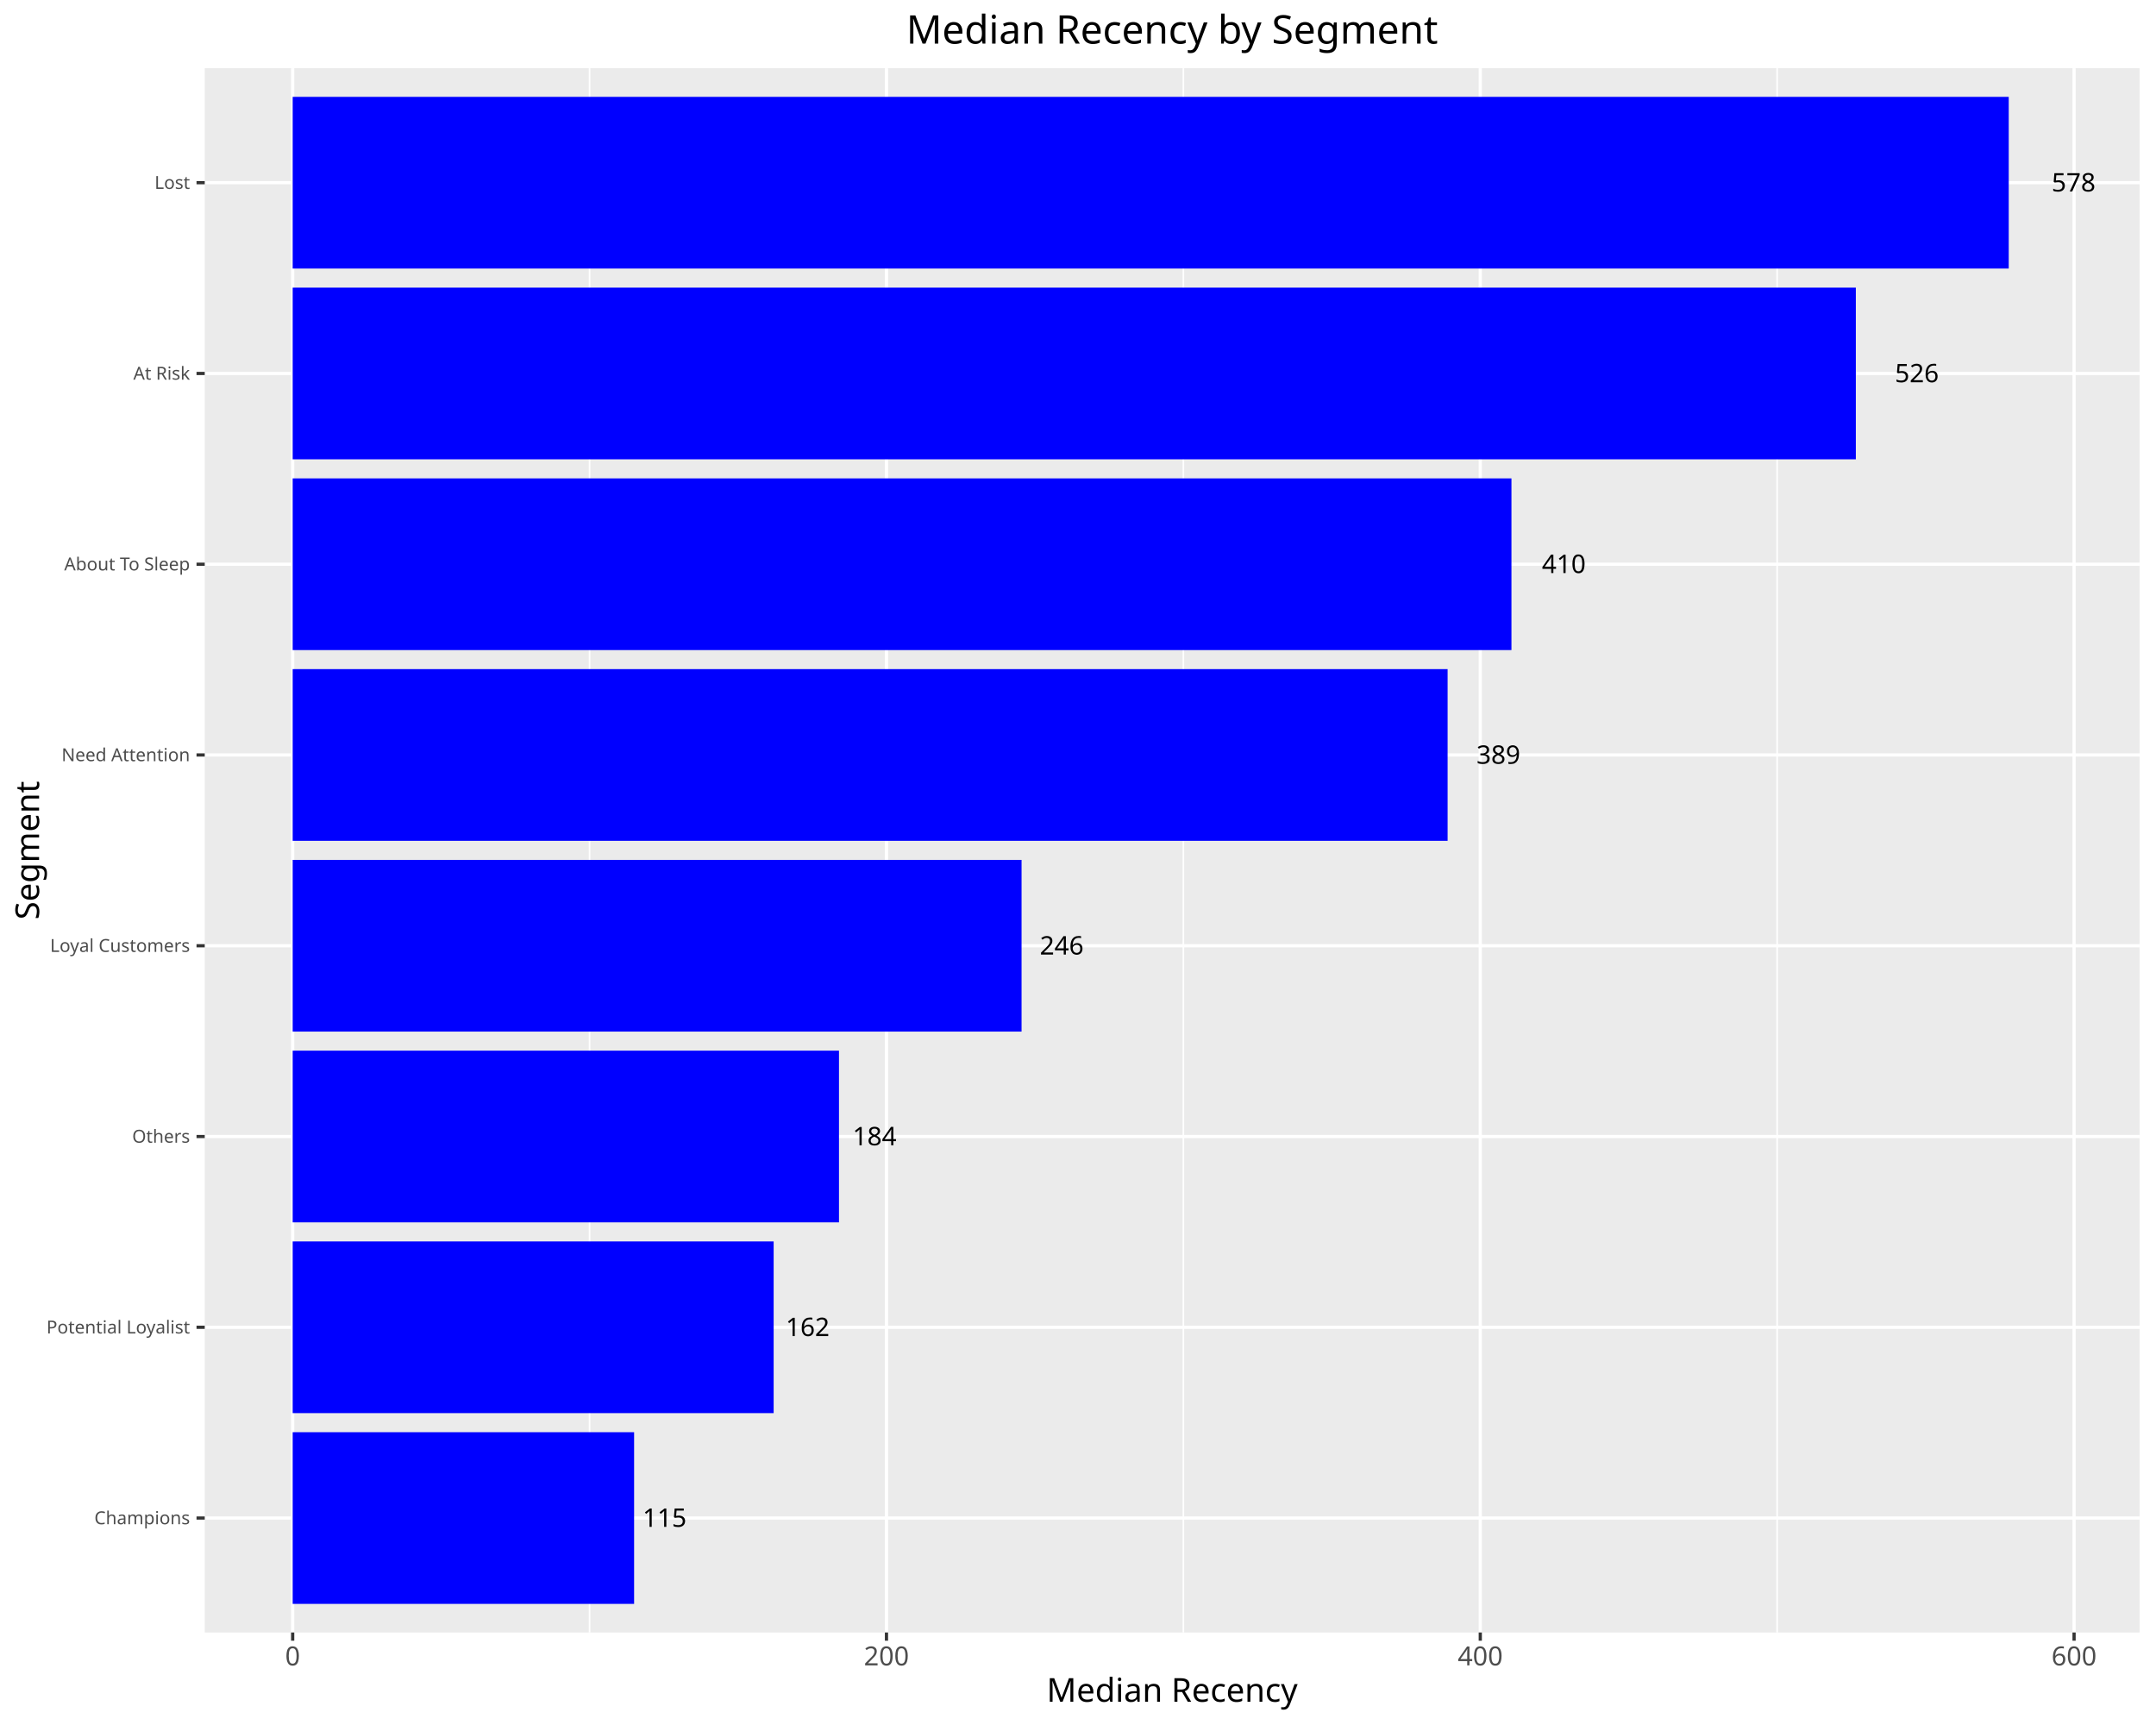
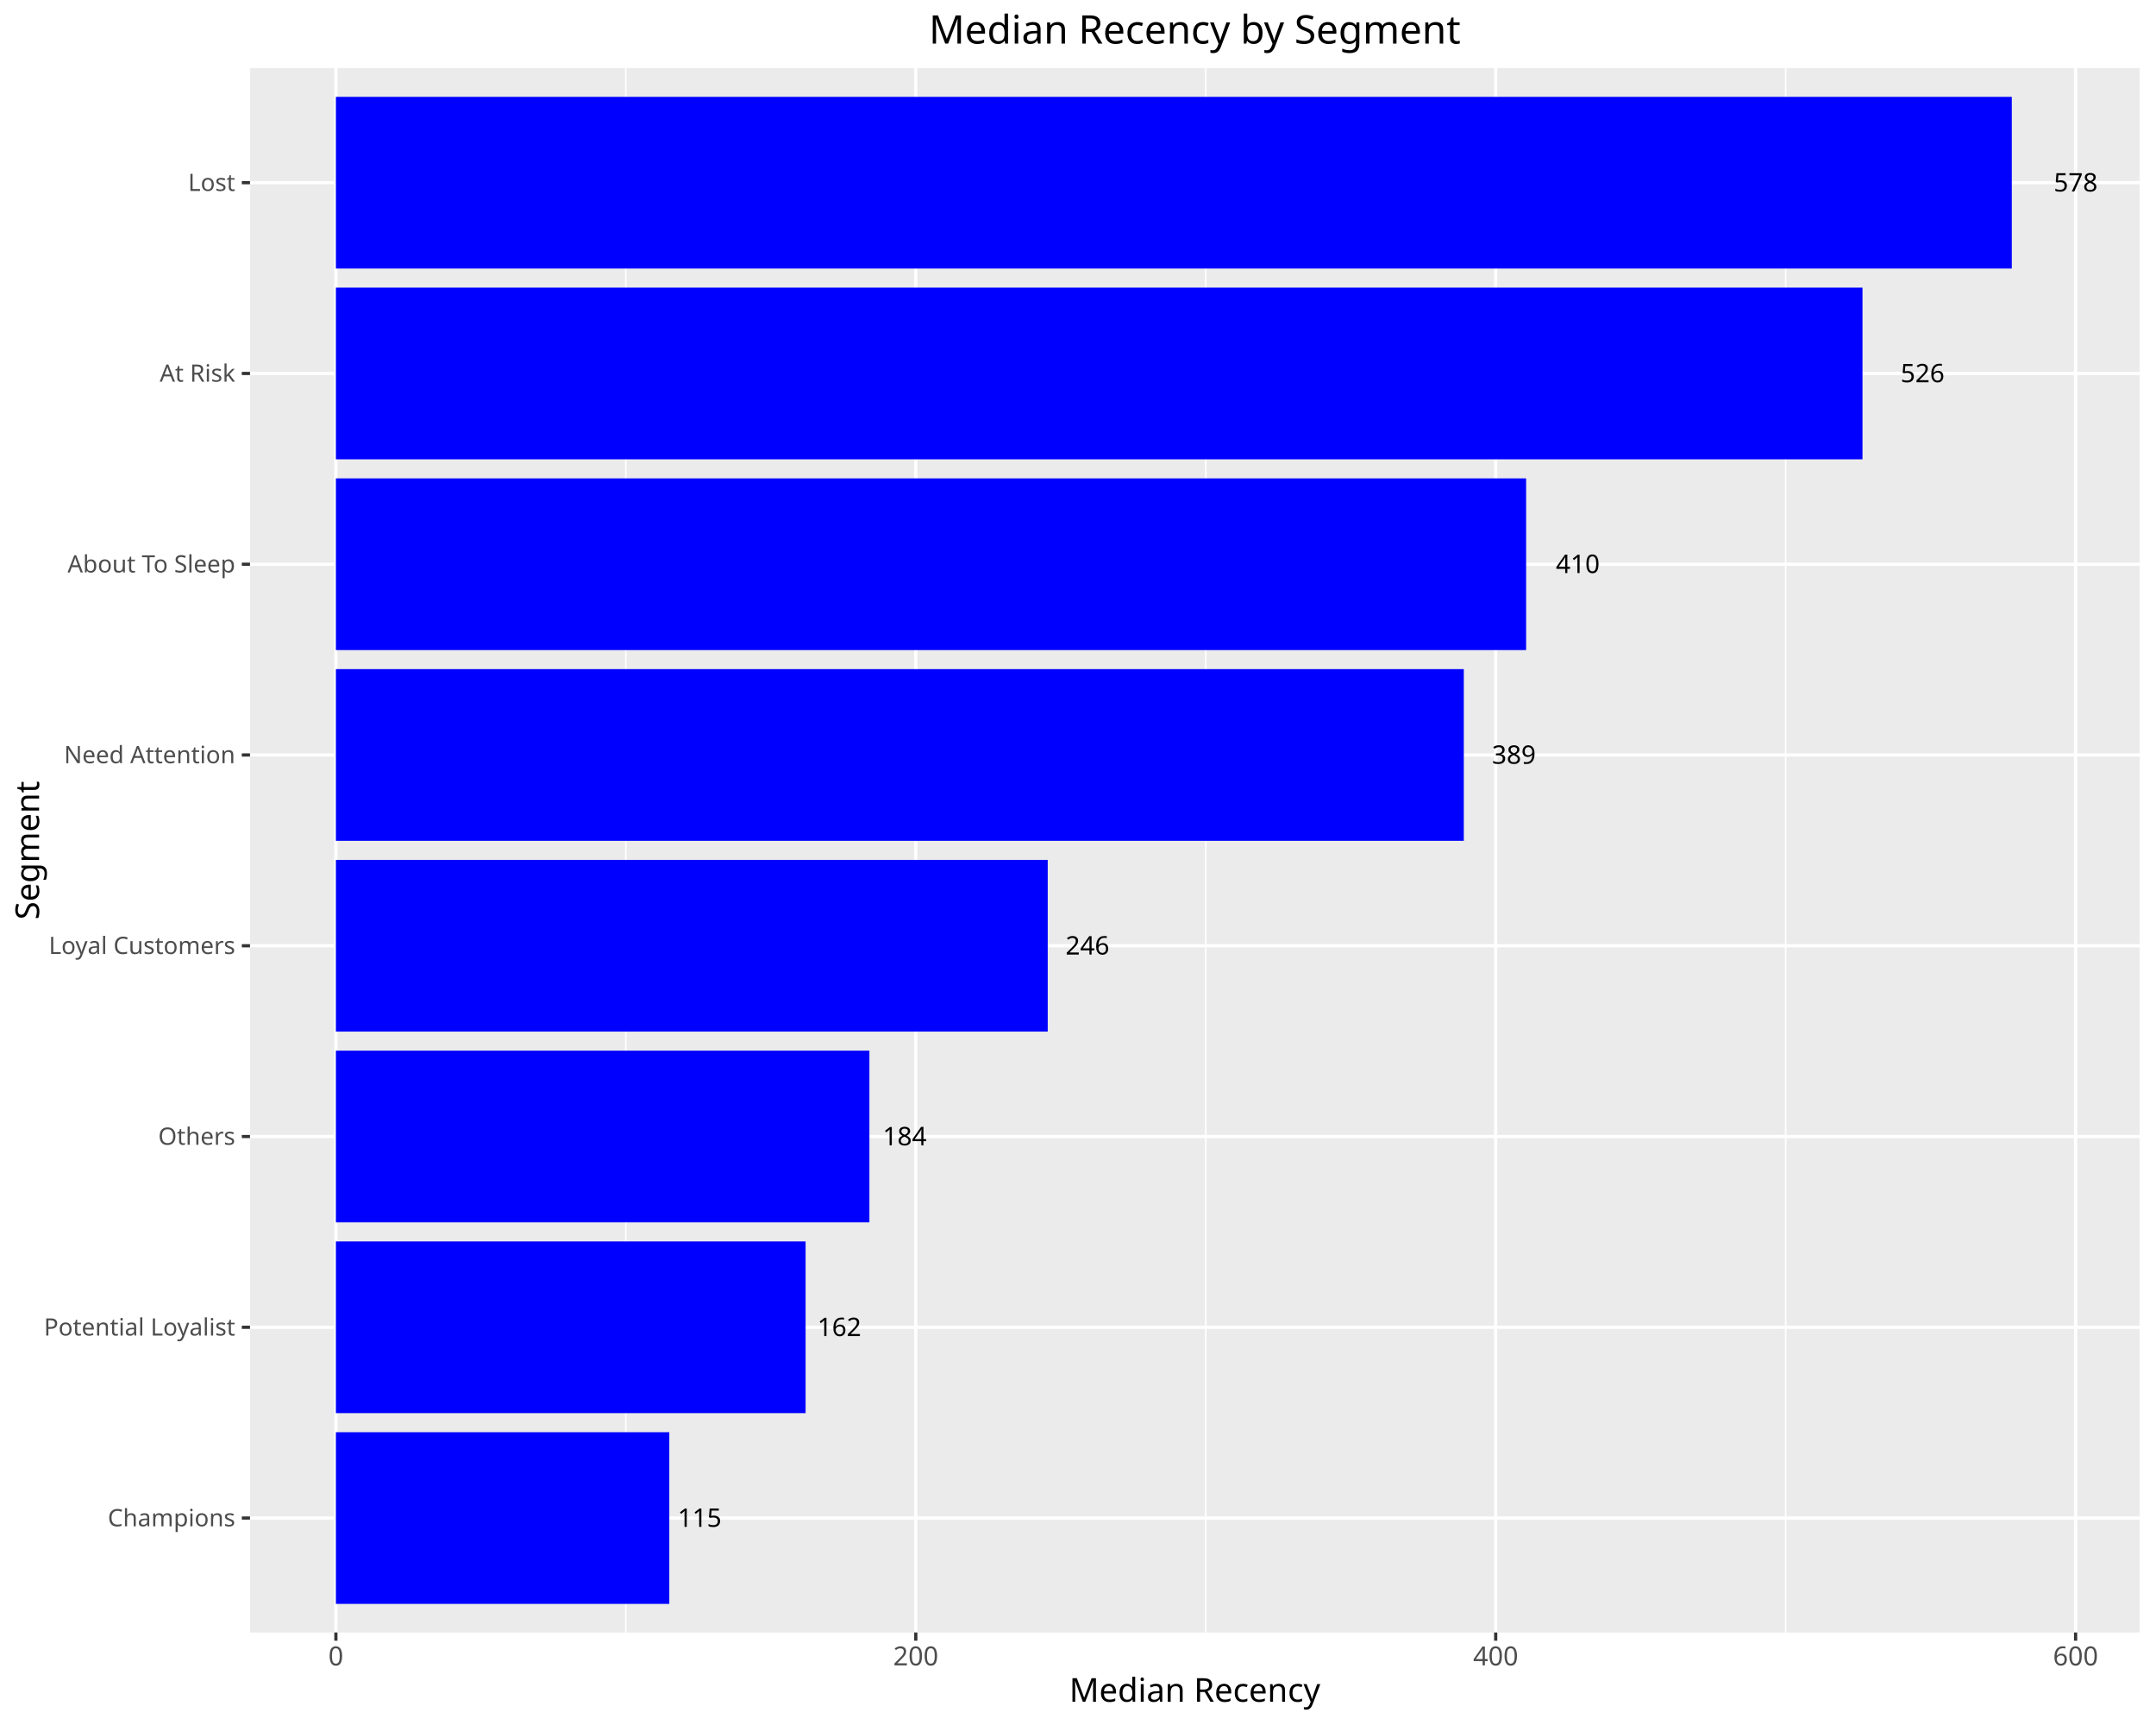
<svg xmlns="http://www.w3.org/2000/svg" class="svglite" data-engine-version="2.0" width="720.00pt" height="576.00pt" viewBox="0 0 720.00 576.00">
  <defs>
    <style type="text/css">
    .svglite line, .svglite polyline, .svglite polygon, .svglite path, .svglite rect, .svglite circle {
      fill: none;
      stroke: #000000;
      stroke-linecap: round;
      stroke-linejoin: round;
      stroke-miterlimit: 10.00;
    }
  </style>
  </defs>
  <rect width="100%" height="100%" style="stroke: none; fill: #FFFFFF;" />
  <defs>
    <clipPath id="cpMC4wMHw3MjAuMDB8MC4wMHw1NzYuMDA=">
      <rect x="0.00" y="0.00" width="720.00" height="576.00" />
    </clipPath>
  </defs>
  <g clip-path="url(#cpMC4wMHw3MjAuMDB8MC4wMHw1NzYuMDA=)">
    <rect x="0.00" y="0.00" width="720.00" height="576.00" style="stroke-width: 1.07; stroke: #FFFFFF; fill: #FFFFFF;" />
  </g>
  <defs>
-     <clipPath id="cpNjguMzd8NzE0LjUyfDIyLjc4fDU0NS4xMQ==">
-       <rect x="68.37" y="22.78" width="646.15" height="522.33" />
+     <clipPath id="cpODMuNDl8NzE0LjUyfDIyLjc4fDU0NS4xMQ==">
+       <rect x="83.49" y="22.78" width="631.03" height="522.33" />
    </clipPath>
  </defs>
-   <g clip-path="url(#cpNjguMzd8NzE0LjUyfDIyLjc4fDU0NS4xMQ==)">
-     <rect x="68.37" y="22.78" width="646.15" height="522.33" style="stroke-width: 1.07; stroke: none; fill: #EBEBEB;" />
-     <polyline points="196.89,545.11 196.89,22.78 " style="stroke-width: 0.53; stroke: #FFFFFF; stroke-linecap: butt;" />
-     <polyline points="395.19,545.11 395.19,22.78 " style="stroke-width: 0.53; stroke: #FFFFFF; stroke-linecap: butt;" />
-     <polyline points="593.49,545.11 593.49,22.78 " style="stroke-width: 0.53; stroke: #FFFFFF; stroke-linecap: butt;" />
-     <polyline points="68.37,506.89 714.52,506.89 " style="stroke-width: 1.07; stroke: #FFFFFF; stroke-linecap: butt;" />
-     <polyline points="68.37,443.19 714.52,443.19 " style="stroke-width: 1.07; stroke: #FFFFFF; stroke-linecap: butt;" />
-     <polyline points="68.37,379.50 714.52,379.50 " style="stroke-width: 1.07; stroke: #FFFFFF; stroke-linecap: butt;" />
-     <polyline points="68.37,315.80 714.52,315.80 " style="stroke-width: 1.07; stroke: #FFFFFF; stroke-linecap: butt;" />
-     <polyline points="68.37,252.10 714.52,252.10 " style="stroke-width: 1.07; stroke: #FFFFFF; stroke-linecap: butt;" />
-     <polyline points="68.37,188.40 714.52,188.40 " style="stroke-width: 1.07; stroke: #FFFFFF; stroke-linecap: butt;" />
-     <polyline points="68.37,124.70 714.52,124.70 " style="stroke-width: 1.07; stroke: #FFFFFF; stroke-linecap: butt;" />
-     <polyline points="68.37,61.00 714.52,61.00 " style="stroke-width: 1.07; stroke: #FFFFFF; stroke-linecap: butt;" />
-     <polyline points="97.74,545.11 97.74,22.78 " style="stroke-width: 1.07; stroke: #FFFFFF; stroke-linecap: butt;" />
-     <polyline points="296.04,545.11 296.04,22.78 " style="stroke-width: 1.07; stroke: #FFFFFF; stroke-linecap: butt;" />
-     <polyline points="494.34,545.11 494.34,22.78 " style="stroke-width: 1.07; stroke: #FFFFFF; stroke-linecap: butt;" />
-     <polyline points="692.64,545.11 692.64,22.78 " style="stroke-width: 1.07; stroke: #FFFFFF; stroke-linecap: butt;" />
-     <rect x="97.74" y="478.23" width="114.02" height="57.33" style="stroke-width: 1.07; stroke: none; stroke-linecap: butt; stroke-linejoin: miter; fill: #0000FF;" />
-     <rect x="97.74" y="414.53" width="160.62" height="57.33" style="stroke-width: 1.07; stroke: none; stroke-linecap: butt; stroke-linejoin: miter; fill: #0000FF;" />
-     <rect x="97.74" y="350.83" width="182.44" height="57.33" style="stroke-width: 1.07; stroke: none; stroke-linecap: butt; stroke-linejoin: miter; fill: #0000FF;" />
-     <rect x="97.74" y="287.13" width="243.41" height="57.33" style="stroke-width: 1.07; stroke: none; stroke-linecap: butt; stroke-linejoin: miter; fill: #0000FF;" />
-     <rect x="97.74" y="223.43" width="385.69" height="57.33" style="stroke-width: 1.07; stroke: none; stroke-linecap: butt; stroke-linejoin: miter; fill: #0000FF;" />
-     <rect x="97.74" y="159.74" width="407.01" height="57.33" style="stroke-width: 1.07; stroke: none; stroke-linecap: butt; stroke-linejoin: miter; fill: #0000FF;" />
-     <rect x="97.74" y="96.04" width="522.02" height="57.33" style="stroke-width: 1.07; stroke: none; stroke-linecap: butt; stroke-linejoin: miter; fill: #0000FF;" />
-     <rect x="97.74" y="32.34" width="573.08" height="57.33" style="stroke-width: 1.07; stroke: none; stroke-linecap: butt; stroke-linejoin: miter; fill: #0000FF;" />
-     <text x="214.61" y="509.83" style="font-size: 8.54px; font-family: sans;" textLength="14.24px" lengthAdjust="spacingAndGlyphs">115</text>
-     <text x="262.38" y="446.13" style="font-size: 8.54px; font-family: sans;" textLength="14.24px" lengthAdjust="spacingAndGlyphs">162</text>
-     <text x="284.73" y="382.43" style="font-size: 8.54px; font-family: sans;" textLength="14.24px" lengthAdjust="spacingAndGlyphs">184</text>
-     <text x="347.24" y="318.73" style="font-size: 8.54px; font-family: sans;" textLength="14.24px" lengthAdjust="spacingAndGlyphs">246</text>
-     <text x="493.07" y="255.04" style="font-size: 8.54px; font-family: sans;" textLength="14.24px" lengthAdjust="spacingAndGlyphs">389</text>
-     <text x="514.92" y="191.34" style="font-size: 8.54px; font-family: sans;" textLength="14.24px" lengthAdjust="spacingAndGlyphs">410</text>
-     <text x="632.81" y="127.64" style="font-size: 8.54px; font-family: sans;" textLength="14.24px" lengthAdjust="spacingAndGlyphs">526</text>
-     <text x="685.15" y="63.94" style="font-size: 8.54px; font-family: sans;" textLength="14.24px" lengthAdjust="spacingAndGlyphs">578</text>
+   <g clip-path="url(#cpODMuNDl8NzE0LjUyfDIyLjc4fDU0NS4xMQ==)">
+     <rect x="83.49" y="22.78" width="631.03" height="522.33" style="stroke-width: 1.07; stroke: none; fill: #EBEBEB;" />
+     <polyline points="209.00,545.11 209.00,22.78 " style="stroke-width: 0.53; stroke: #FFFFFF; stroke-linecap: butt;" />
+     <polyline points="402.66,545.11 402.66,22.78 " style="stroke-width: 0.53; stroke: #FFFFFF; stroke-linecap: butt;" />
+     <polyline points="596.32,545.11 596.32,22.78 " style="stroke-width: 0.53; stroke: #FFFFFF; stroke-linecap: butt;" />
+     <polyline points="83.49,506.89 714.52,506.89 " style="stroke-width: 1.07; stroke: #FFFFFF; stroke-linecap: butt;" />
+     <polyline points="83.49,443.19 714.52,443.19 " style="stroke-width: 1.07; stroke: #FFFFFF; stroke-linecap: butt;" />
+     <polyline points="83.49,379.50 714.52,379.50 " style="stroke-width: 1.07; stroke: #FFFFFF; stroke-linecap: butt;" />
+     <polyline points="83.49,315.80 714.52,315.80 " style="stroke-width: 1.07; stroke: #FFFFFF; stroke-linecap: butt;" />
+     <polyline points="83.49,252.10 714.52,252.10 " style="stroke-width: 1.07; stroke: #FFFFFF; stroke-linecap: butt;" />
+     <polyline points="83.49,188.40 714.52,188.40 " style="stroke-width: 1.07; stroke: #FFFFFF; stroke-linecap: butt;" />
+     <polyline points="83.49,124.70 714.52,124.70 " style="stroke-width: 1.07; stroke: #FFFFFF; stroke-linecap: butt;" />
+     <polyline points="83.49,61.00 714.52,61.00 " style="stroke-width: 1.07; stroke: #FFFFFF; stroke-linecap: butt;" />
+     <polyline points="112.17,545.11 112.17,22.78 " style="stroke-width: 1.07; stroke: #FFFFFF; stroke-linecap: butt;" />
+     <polyline points="305.83,545.11 305.83,22.78 " style="stroke-width: 1.07; stroke: #FFFFFF; stroke-linecap: butt;" />
+     <polyline points="499.49,545.11 499.49,22.78 " style="stroke-width: 1.07; stroke: #FFFFFF; stroke-linecap: butt;" />
+     <polyline points="693.15,545.11 693.15,22.78 " style="stroke-width: 1.07; stroke: #FFFFFF; stroke-linecap: butt;" />
+     <rect x="112.17" y="478.23" width="111.35" height="57.33" style="stroke-width: 1.07; stroke: none; stroke-linecap: butt; stroke-linejoin: miter; fill: #0000FF;" />
+     <rect x="112.17" y="414.53" width="156.86" height="57.33" style="stroke-width: 1.07; stroke: none; stroke-linecap: butt; stroke-linejoin: miter; fill: #0000FF;" />
+     <rect x="112.17" y="350.83" width="178.17" height="57.33" style="stroke-width: 1.07; stroke: none; stroke-linecap: butt; stroke-linejoin: miter; fill: #0000FF;" />
+     <rect x="112.17" y="287.13" width="237.72" height="57.33" style="stroke-width: 1.07; stroke: none; stroke-linecap: butt; stroke-linejoin: miter; fill: #0000FF;" />
+     <rect x="112.17" y="223.43" width="376.67" height="57.33" style="stroke-width: 1.07; stroke: none; stroke-linecap: butt; stroke-linejoin: miter; fill: #0000FF;" />
+     <rect x="112.17" y="159.74" width="397.48" height="57.33" style="stroke-width: 1.07; stroke: none; stroke-linecap: butt; stroke-linejoin: miter; fill: #0000FF;" />
+     <rect x="112.17" y="96.04" width="509.81" height="57.33" style="stroke-width: 1.07; stroke: none; stroke-linecap: butt; stroke-linejoin: miter; fill: #0000FF;" />
+     <rect x="112.17" y="32.34" width="559.67" height="57.33" style="stroke-width: 1.07; stroke: none; stroke-linecap: butt; stroke-linejoin: miter; fill: #0000FF;" />
+     <text x="226.31" y="509.83" style="font-size: 8.54px; font-family: sans;" textLength="14.24px" lengthAdjust="spacingAndGlyphs">115</text>
+     <text x="272.96" y="446.13" style="font-size: 8.54px; font-family: sans;" textLength="14.24px" lengthAdjust="spacingAndGlyphs">162</text>
+     <text x="294.79" y="382.43" style="font-size: 8.54px; font-family: sans;" textLength="14.24px" lengthAdjust="spacingAndGlyphs">184</text>
+     <text x="355.83" y="318.73" style="font-size: 8.54px; font-family: sans;" textLength="14.24px" lengthAdjust="spacingAndGlyphs">246</text>
+     <text x="498.25" y="255.04" style="font-size: 8.54px; font-family: sans;" textLength="14.24px" lengthAdjust="spacingAndGlyphs">389</text>
+     <text x="519.59" y="191.34" style="font-size: 8.54px; font-family: sans;" textLength="14.24px" lengthAdjust="spacingAndGlyphs">410</text>
+     <text x="634.72" y="127.64" style="font-size: 8.54px; font-family: sans;" textLength="14.24px" lengthAdjust="spacingAndGlyphs">526</text>
+     <text x="685.84" y="63.94" style="font-size: 8.54px; font-family: sans;" textLength="14.24px" lengthAdjust="spacingAndGlyphs">578</text>
  </g>
  <g clip-path="url(#cpMC4wMHw3MjAuMDB8MC4wMHw1NzYuMDA=)">
-     <text x="63.44" y="508.96" text-anchor="end" style="font-size: 6.00px; fill: #4D4D4D; font-family: sans;" textLength="30.36px" lengthAdjust="spacingAndGlyphs">Champions</text>
-     <text x="63.44" y="445.26" text-anchor="end" style="font-size: 6.00px; fill: #4D4D4D; font-family: sans;" textLength="45.36px" lengthAdjust="spacingAndGlyphs">Potential Loyalist</text>
-     <text x="63.44" y="381.56" text-anchor="end" style="font-size: 6.00px; fill: #4D4D4D; font-family: sans;" textLength="18.01px" lengthAdjust="spacingAndGlyphs">Others</text>
-     <text x="63.44" y="317.86" text-anchor="end" style="font-size: 6.00px; fill: #4D4D4D; font-family: sans;" textLength="45.03px" lengthAdjust="spacingAndGlyphs">Loyal Customers</text>
-     <text x="63.44" y="254.16" text-anchor="end" style="font-size: 6.00px; fill: #4D4D4D; font-family: sans;" textLength="39.70px" lengthAdjust="spacingAndGlyphs">Need Attention</text>
-     <text x="63.44" y="190.46" text-anchor="end" style="font-size: 6.00px; fill: #4D4D4D; font-family: sans;" textLength="41.36px" lengthAdjust="spacingAndGlyphs">About To Sleep</text>
-     <text x="63.44" y="126.77" text-anchor="end" style="font-size: 6.00px; fill: #4D4D4D; font-family: sans;" textLength="19.01px" lengthAdjust="spacingAndGlyphs">At Risk</text>
-     <text x="63.44" y="63.07" text-anchor="end" style="font-size: 6.00px; fill: #4D4D4D; font-family: sans;" textLength="11.34px" lengthAdjust="spacingAndGlyphs">Lost</text>
-     <polyline points="65.63,506.89 68.37,506.89 " style="stroke-width: 1.07; stroke: #333333; stroke-linecap: butt;" />
-     <polyline points="65.63,443.19 68.37,443.19 " style="stroke-width: 1.07; stroke: #333333; stroke-linecap: butt;" />
-     <polyline points="65.63,379.50 68.37,379.50 " style="stroke-width: 1.07; stroke: #333333; stroke-linecap: butt;" />
-     <polyline points="65.63,315.80 68.37,315.80 " style="stroke-width: 1.07; stroke: #333333; stroke-linecap: butt;" />
-     <polyline points="65.63,252.10 68.37,252.10 " style="stroke-width: 1.07; stroke: #333333; stroke-linecap: butt;" />
-     <polyline points="65.63,188.40 68.37,188.40 " style="stroke-width: 1.07; stroke: #333333; stroke-linecap: butt;" />
-     <polyline points="65.63,124.70 68.37,124.70 " style="stroke-width: 1.07; stroke: #333333; stroke-linecap: butt;" />
-     <polyline points="65.63,61.00 68.37,61.00 " style="stroke-width: 1.07; stroke: #333333; stroke-linecap: butt;" />
-     <polyline points="97.74,547.85 97.74,545.11 " style="stroke-width: 1.07; stroke: #333333; stroke-linecap: butt;" />
-     <polyline points="296.04,547.85 296.04,545.11 " style="stroke-width: 1.07; stroke: #333333; stroke-linecap: butt;" />
-     <polyline points="494.34,547.85 494.34,545.11 " style="stroke-width: 1.07; stroke: #333333; stroke-linecap: butt;" />
-     <polyline points="692.64,547.85 692.64,545.11 " style="stroke-width: 1.07; stroke: #333333; stroke-linecap: butt;" />
-     <text x="97.74" y="556.10" text-anchor="middle" style="font-size: 8.80px; fill: #4D4D4D; font-family: sans;" textLength="4.89px" lengthAdjust="spacingAndGlyphs">0</text>
-     <text x="296.04" y="556.10" text-anchor="middle" style="font-size: 8.80px; fill: #4D4D4D; font-family: sans;" textLength="14.68px" lengthAdjust="spacingAndGlyphs">200</text>
-     <text x="494.34" y="556.10" text-anchor="middle" style="font-size: 8.80px; fill: #4D4D4D; font-family: sans;" textLength="14.68px" lengthAdjust="spacingAndGlyphs">400</text>
-     <text x="692.64" y="556.10" text-anchor="middle" style="font-size: 8.80px; fill: #4D4D4D; font-family: sans;" textLength="14.68px" lengthAdjust="spacingAndGlyphs">600</text>
-     <text x="391.44" y="568.24" text-anchor="middle" style="font-size: 11.00px; font-family: sans;" textLength="81.95px" lengthAdjust="spacingAndGlyphs">Median Recency</text>
+     <text x="78.56" y="509.65" text-anchor="end" style="font-size: 8.00px; fill: #4D4D4D; font-family: sans;" textLength="40.47px" lengthAdjust="spacingAndGlyphs">Champions</text>
+     <text x="78.56" y="445.95" text-anchor="end" style="font-size: 8.00px; fill: #4D4D4D; font-family: sans;" textLength="60.48px" lengthAdjust="spacingAndGlyphs">Potential Loyalist</text>
+     <text x="78.56" y="382.25" text-anchor="end" style="font-size: 8.00px; fill: #4D4D4D; font-family: sans;" textLength="24.01px" lengthAdjust="spacingAndGlyphs">Others</text>
+     <text x="78.56" y="318.55" text-anchor="end" style="font-size: 8.00px; fill: #4D4D4D; font-family: sans;" textLength="60.04px" lengthAdjust="spacingAndGlyphs">Loyal Customers</text>
+     <text x="78.56" y="254.85" text-anchor="end" style="font-size: 8.00px; fill: #4D4D4D; font-family: sans;" textLength="52.93px" lengthAdjust="spacingAndGlyphs">Need Attention</text>
+     <text x="78.56" y="191.15" text-anchor="end" style="font-size: 8.00px; fill: #4D4D4D; font-family: sans;" textLength="55.15px" lengthAdjust="spacingAndGlyphs">About To Sleep</text>
+     <text x="78.56" y="127.45" text-anchor="end" style="font-size: 8.00px; fill: #4D4D4D; font-family: sans;" textLength="25.34px" lengthAdjust="spacingAndGlyphs">At Risk</text>
+     <text x="78.56" y="63.76" text-anchor="end" style="font-size: 8.00px; fill: #4D4D4D; font-family: sans;" textLength="15.12px" lengthAdjust="spacingAndGlyphs">Lost</text>
+     <polyline points="80.75,506.89 83.49,506.89 " style="stroke-width: 1.07; stroke: #333333; stroke-linecap: butt;" />
+     <polyline points="80.75,443.19 83.49,443.19 " style="stroke-width: 1.07; stroke: #333333; stroke-linecap: butt;" />
+     <polyline points="80.75,379.50 83.49,379.50 " style="stroke-width: 1.07; stroke: #333333; stroke-linecap: butt;" />
+     <polyline points="80.75,315.80 83.49,315.80 " style="stroke-width: 1.07; stroke: #333333; stroke-linecap: butt;" />
+     <polyline points="80.75,252.10 83.49,252.10 " style="stroke-width: 1.07; stroke: #333333; stroke-linecap: butt;" />
+     <polyline points="80.75,188.40 83.49,188.40 " style="stroke-width: 1.07; stroke: #333333; stroke-linecap: butt;" />
+     <polyline points="80.75,124.70 83.49,124.70 " style="stroke-width: 1.07; stroke: #333333; stroke-linecap: butt;" />
+     <polyline points="80.75,61.00 83.49,61.00 " style="stroke-width: 1.07; stroke: #333333; stroke-linecap: butt;" />
+     <polyline points="112.17,547.85 112.17,545.11 " style="stroke-width: 1.07; stroke: #333333; stroke-linecap: butt;" />
+     <polyline points="305.83,547.85 305.83,545.11 " style="stroke-width: 1.07; stroke: #333333; stroke-linecap: butt;" />
+     <polyline points="499.49,547.85 499.49,545.11 " style="stroke-width: 1.07; stroke: #333333; stroke-linecap: butt;" />
+     <polyline points="693.15,547.85 693.15,545.11 " style="stroke-width: 1.07; stroke: #333333; stroke-linecap: butt;" />
+     <text x="112.17" y="556.10" text-anchor="middle" style="font-size: 8.80px; fill: #4D4D4D; font-family: sans;" textLength="4.89px" lengthAdjust="spacingAndGlyphs">0</text>
+     <text x="305.83" y="556.10" text-anchor="middle" style="font-size: 8.80px; fill: #4D4D4D; font-family: sans;" textLength="14.68px" lengthAdjust="spacingAndGlyphs">200</text>
+     <text x="499.49" y="556.10" text-anchor="middle" style="font-size: 8.80px; fill: #4D4D4D; font-family: sans;" textLength="14.68px" lengthAdjust="spacingAndGlyphs">400</text>
+     <text x="693.15" y="556.10" text-anchor="middle" style="font-size: 8.80px; fill: #4D4D4D; font-family: sans;" textLength="14.68px" lengthAdjust="spacingAndGlyphs">600</text>
+     <text x="399.00" y="568.24" text-anchor="middle" style="font-size: 11.00px; font-family: sans;" textLength="81.95px" lengthAdjust="spacingAndGlyphs">Median Recency</text>
    <text transform="translate(13.05,283.95) rotate(-90)" text-anchor="middle" style="font-size: 11.00px; font-family: sans;" textLength="44.04px" lengthAdjust="spacingAndGlyphs">Segment</text>
-     <text x="391.44" y="14.56" text-anchor="middle" style="font-size: 13.20px; font-family: sans;" textLength="176.13px" lengthAdjust="spacingAndGlyphs">Median Recency  by Segment</text>
+     <text x="399.00" y="14.56" text-anchor="middle" style="font-size: 13.20px; font-family: sans;" textLength="176.13px" lengthAdjust="spacingAndGlyphs">Median Recency  by Segment</text>
  </g>
</svg>
